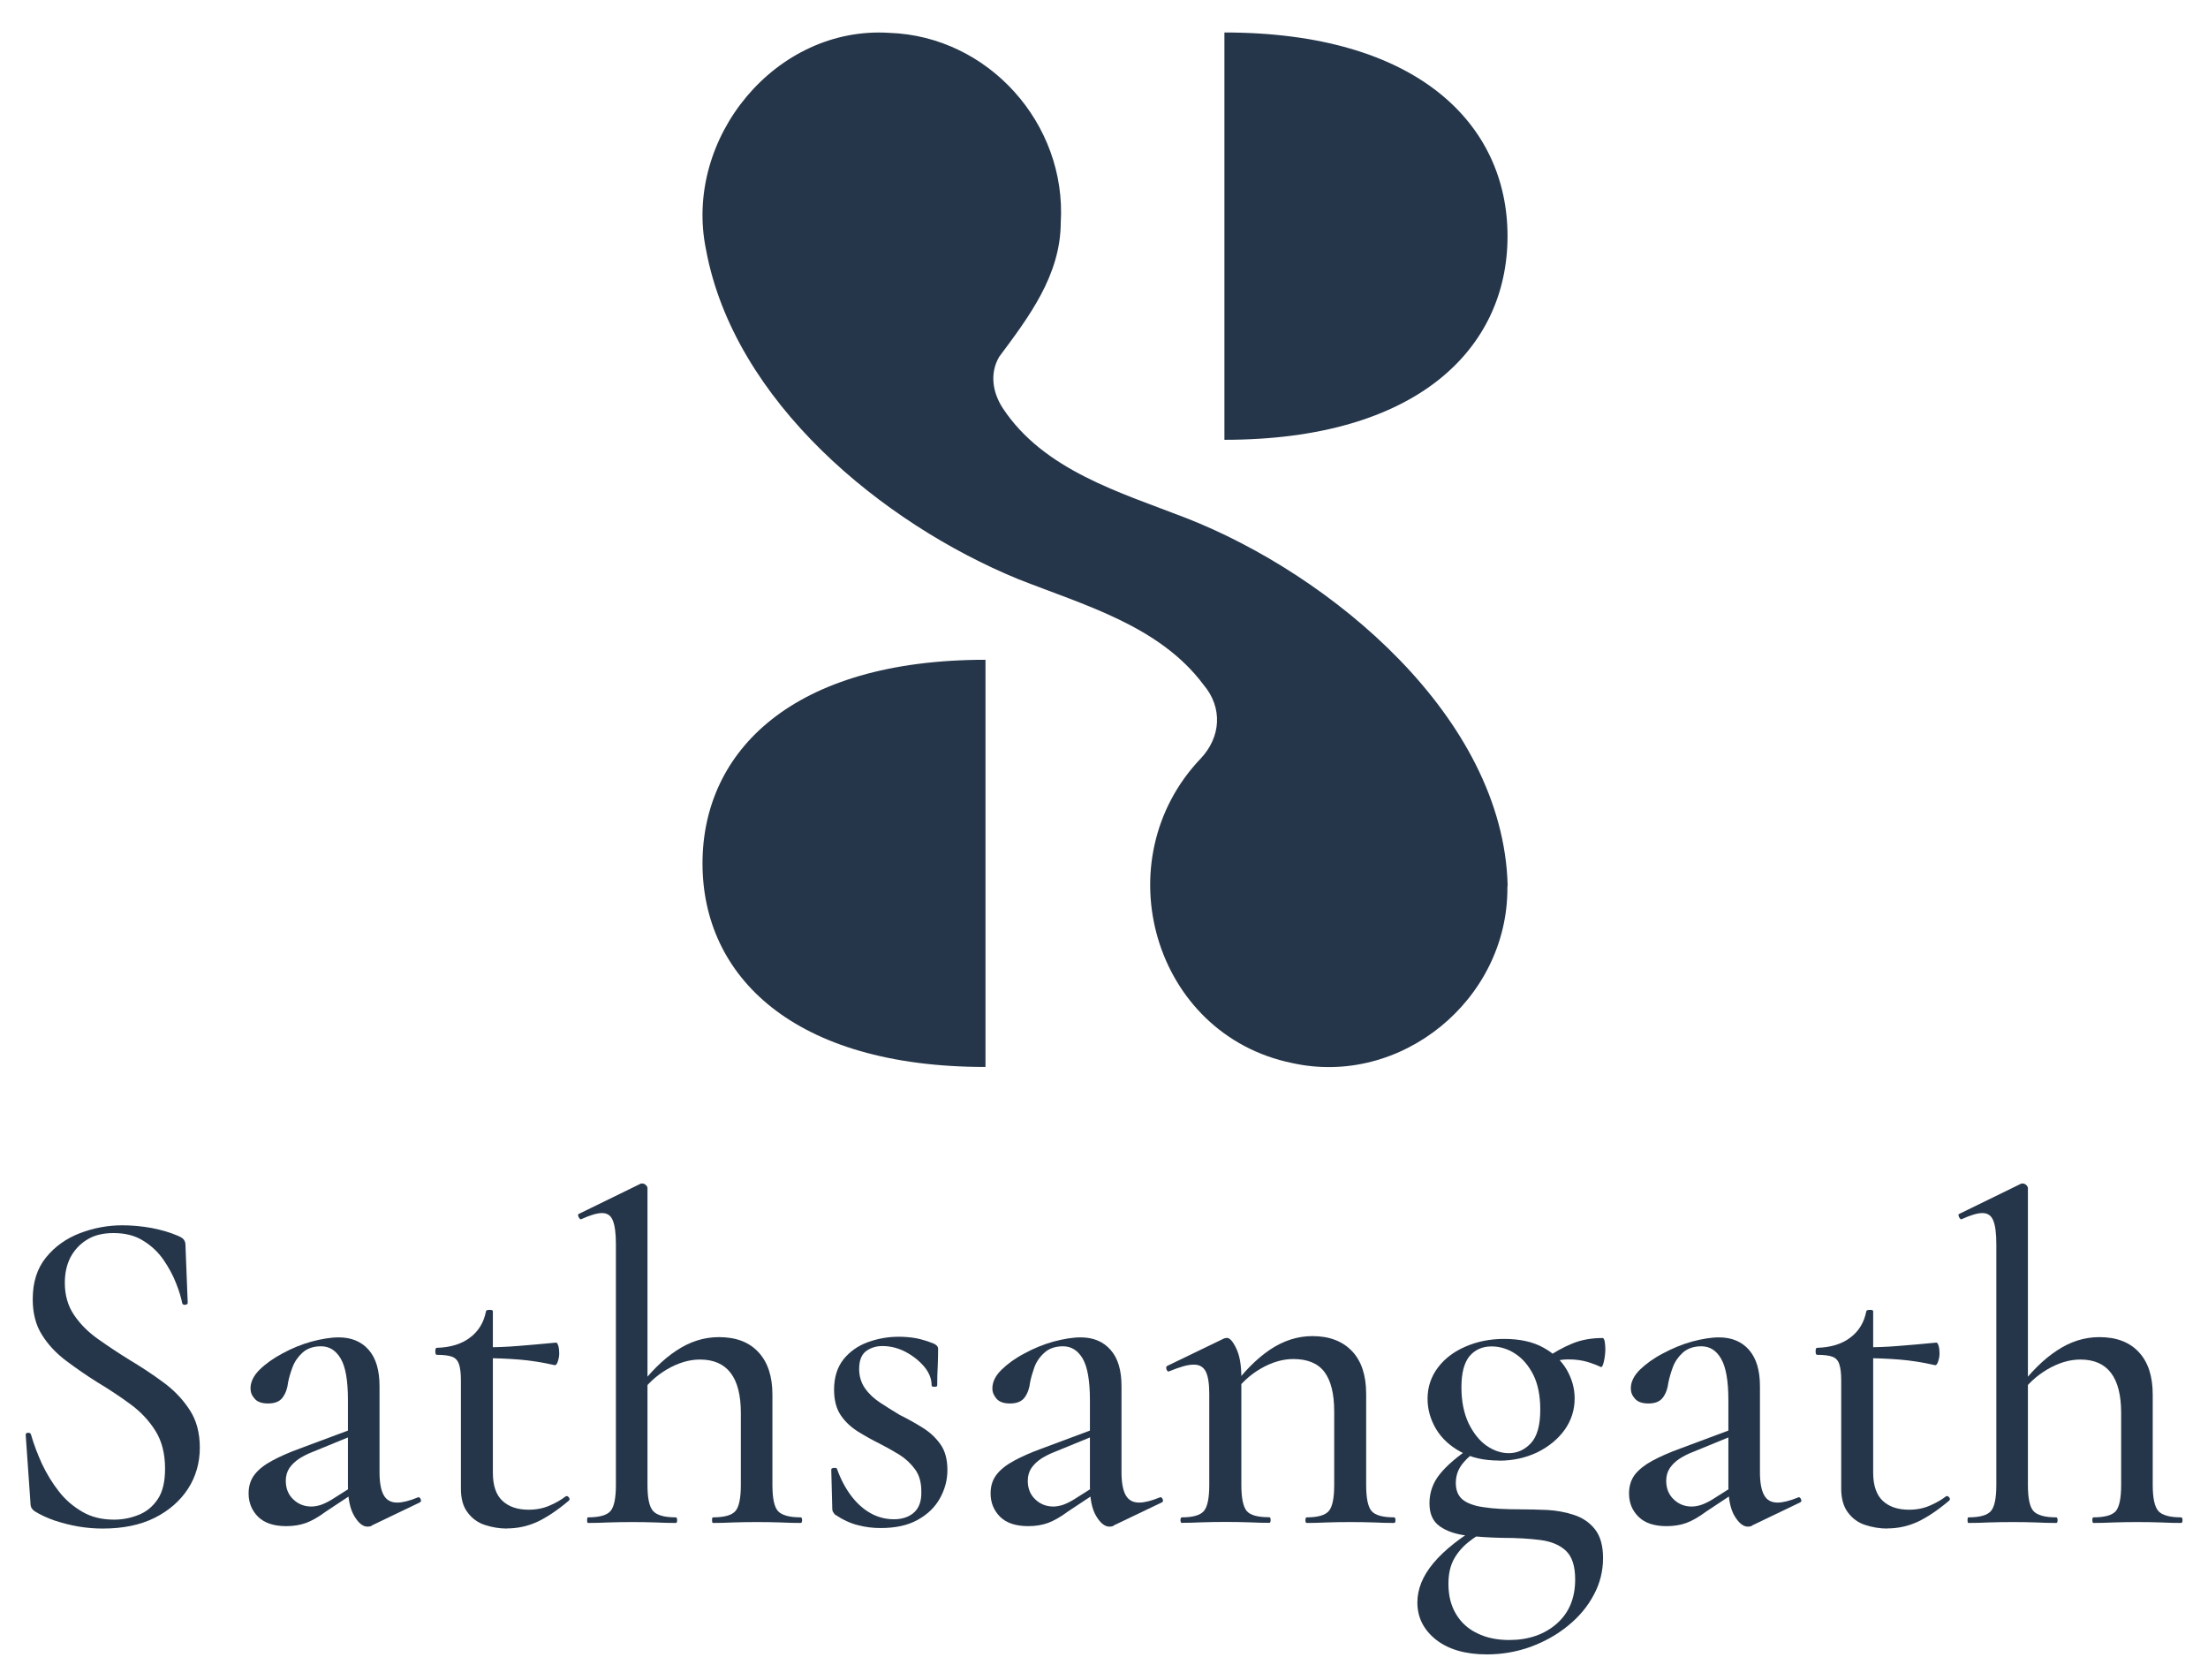
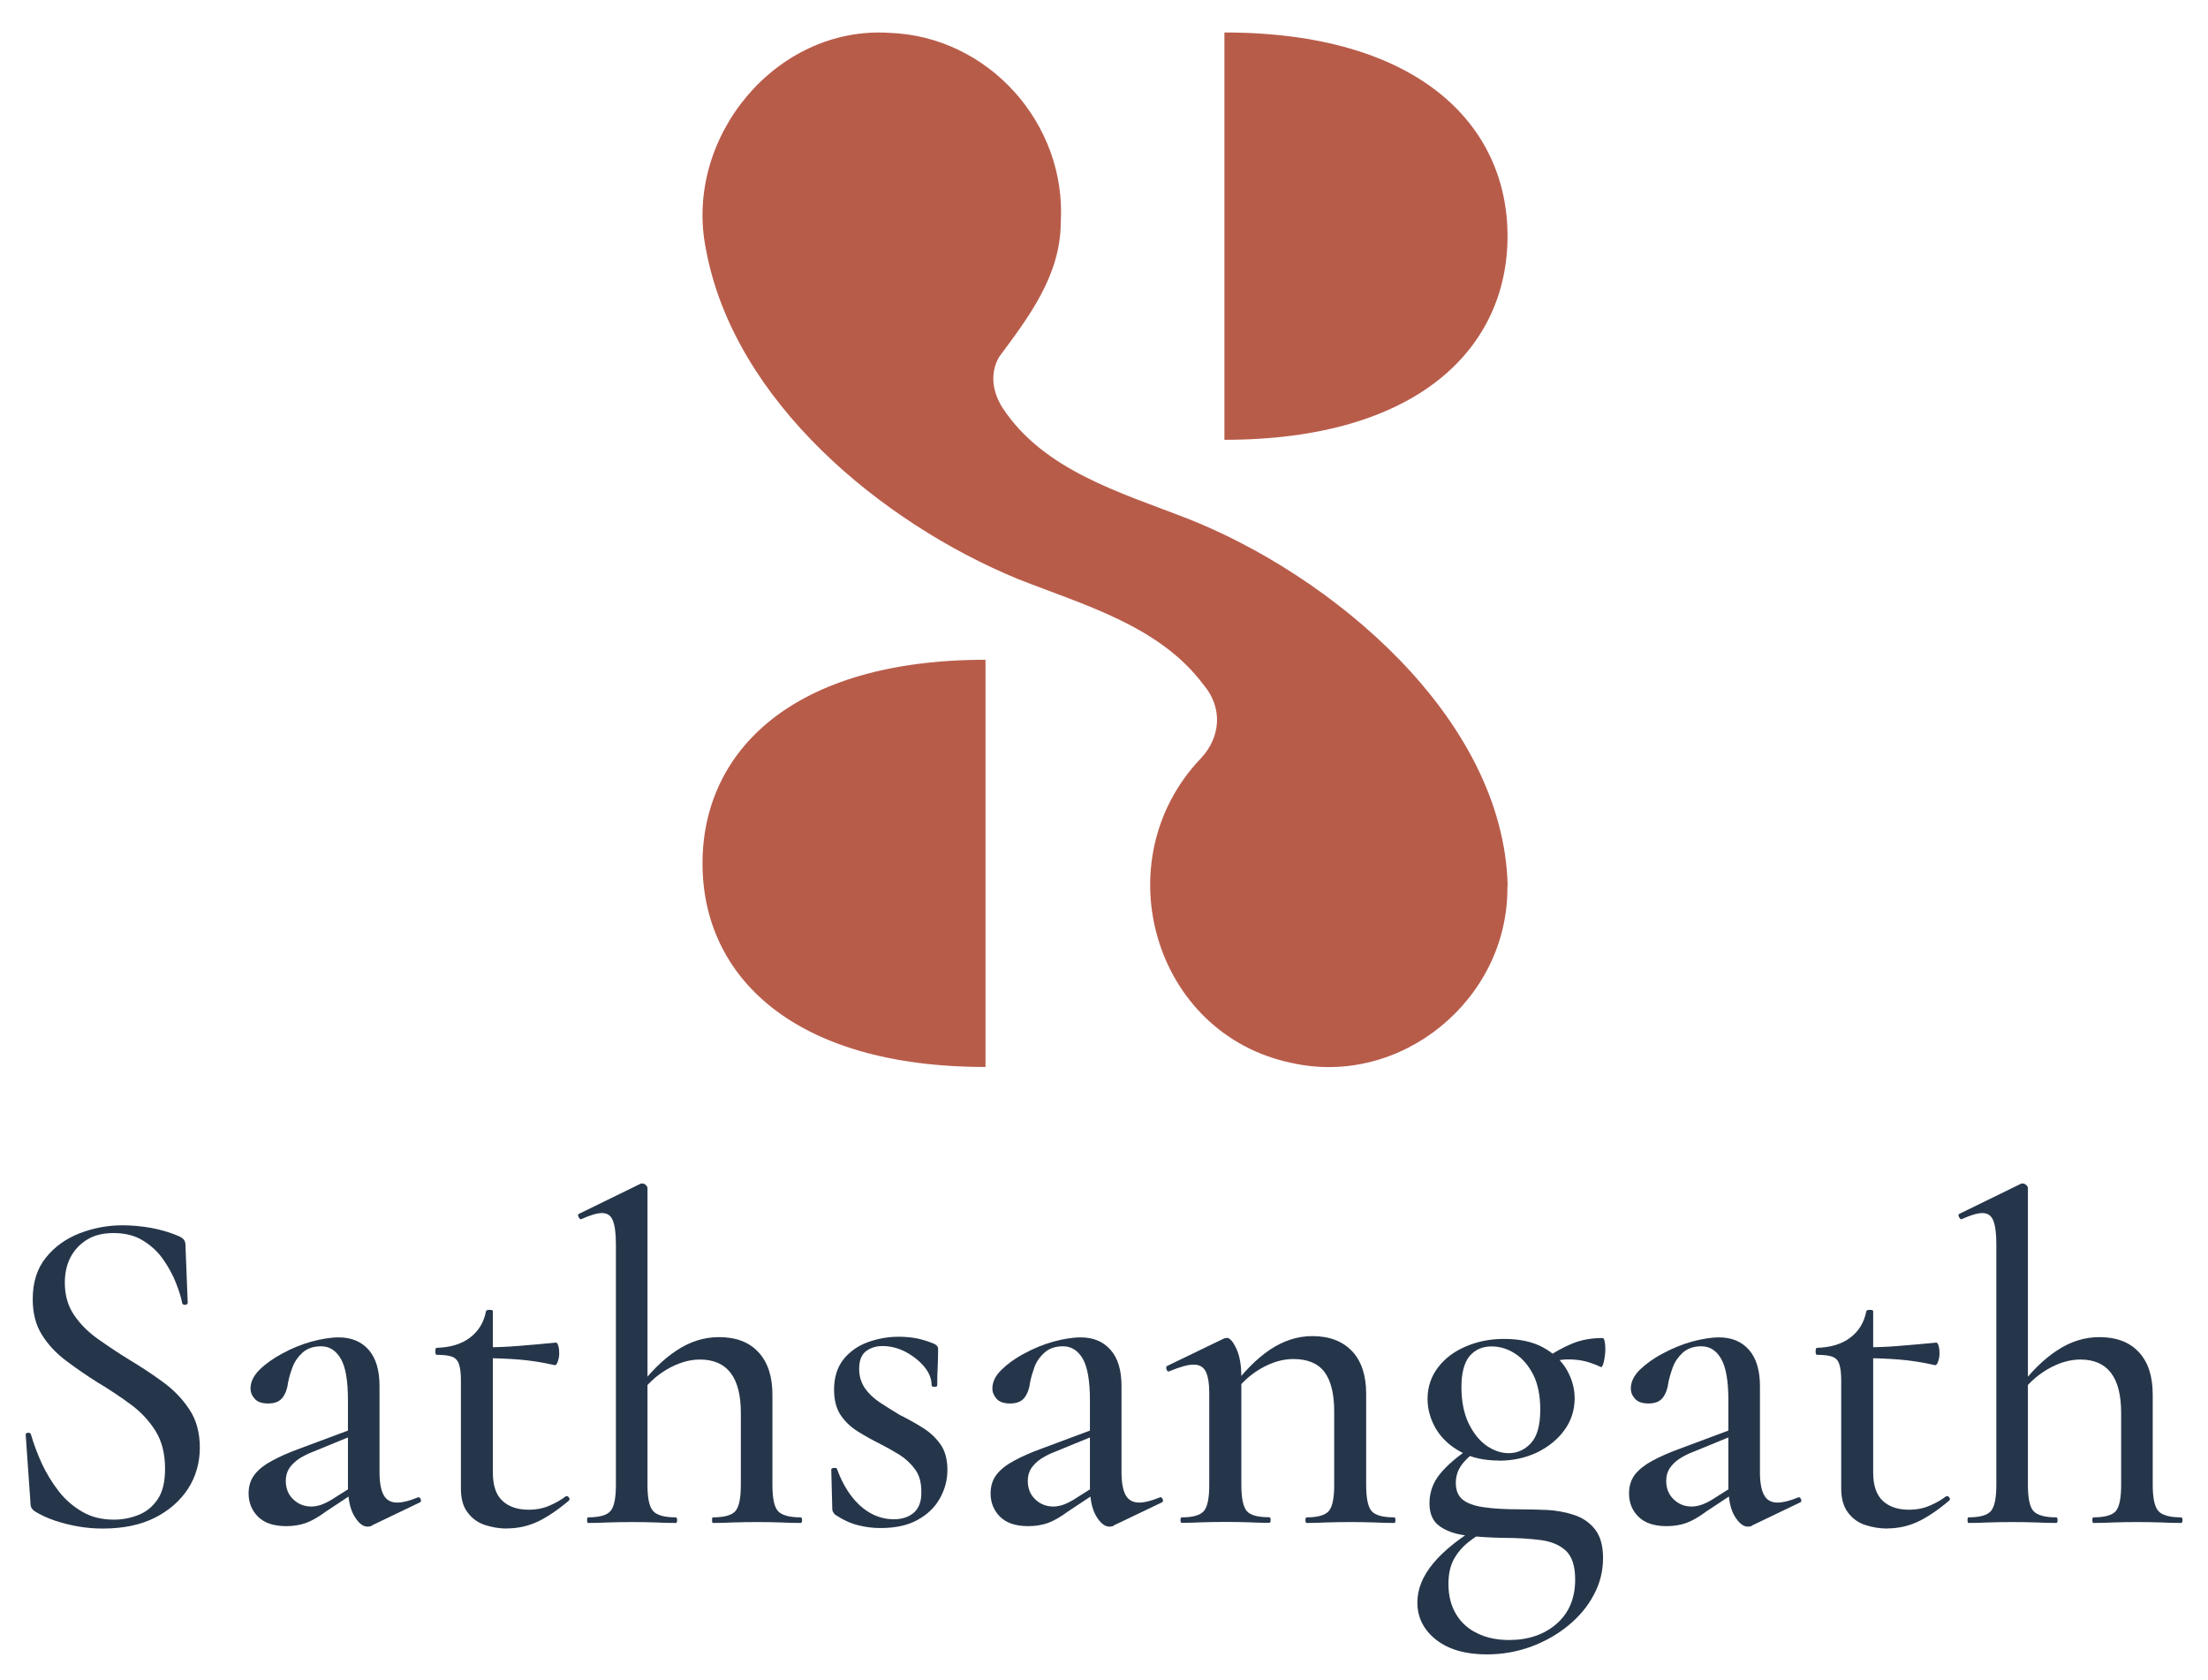
<svg xmlns="http://www.w3.org/2000/svg" viewBox="0 0 173.37 131.89" width="173.37" height="131.89">
  <g fill="#26364A">
    <path d="M5.09 100.71C5.09 101.69 5.33 102.53 5.82 103.25C6.30 103.96 6.93 104.59 7.71 105.14C8.49 105.69 9.31 106.24 10.19 106.78C11.09 107.32 11.96 107.89 12.80 108.51C13.64 109.12 14.33 109.84 14.87 110.66C15.42 111.48 15.69 112.48 15.69 113.66C15.69 114.83 15.38 115.94 14.76 116.89C14.14 117.84 13.27 118.60 12.14 119.17C11.01 119.73 9.66 120.01 8.07 120.01C7.44 120.01 6.80 119.96 6.16 119.85C5.52 119.74 4.90 119.58 4.32 119.39C3.74 119.19 3.20 118.95 2.72 118.65C2.62 118.58 2.54 118.50 2.48 118.40C2.42 118.30 2.39 118.15 2.39 117.96L2.02 112.69C2.00 112.57 2.05 112.50 2.19 112.49C2.32 112.48 2.40 112.52 2.43 112.62C2.65 113.38 2.94 114.15 3.30 114.94C3.67 115.72 4.11 116.44 4.62 117.09C5.12 117.74 5.74 118.27 6.46 118.69C7.17 119.11 8.01 119.31 8.95 119.31C9.61 119.31 10.25 119.19 10.87 118.94C11.49 118.70 11.99 118.29 12.38 117.71C12.77 117.14 12.96 116.34 12.96 115.31C12.96 114.13 12.71 113.14 12.20 112.33C11.69 111.52 11.03 110.82 10.23 110.24C9.43 109.65 8.57 109.08 7.67 108.54C6.82 108.01 6.00 107.44 5.21 106.85C4.42 106.26 3.78 105.58 3.30 104.81C2.81 104.04 2.57 103.11 2.57 102.00C2.57 100.68 2.91 99.59 3.61 98.73C4.30 97.87 5.19 97.24 6.27 96.82C7.35 96.41 8.46 96.20 9.60 96.20C10.36 96.20 11.12 96.27 11.90 96.41C12.68 96.56 13.38 96.77 14.01 97.04C14.23 97.14 14.38 97.24 14.45 97.35C14.52 97.46 14.56 97.58 14.56 97.70L14.74 102.29C14.74 102.37 14.68 102.42 14.56 102.44C14.44 102.46 14.36 102.43 14.31 102.33C14.23 101.91 14.08 101.39 13.83 100.76C13.59 100.14 13.26 99.53 12.85 98.93C12.44 98.33 11.91 97.82 11.26 97.42C10.62 97.01 9.84 96.81 8.91 96.81C8.06 96.81 7.36 96.99 6.80 97.35C6.24 97.70 5.82 98.17 5.52 98.74C5.23 99.32 5.09 99.98 5.09 100.71Z" />
    <path d="M22.48 119.82C21.51 119.82 20.77 119.58 20.27 119.09C19.78 118.60 19.52 117.99 19.52 117.25C19.52 116.66 19.68 116.17 20.00 115.76C20.31 115.36 20.77 115.00 21.37 114.68C21.96 114.36 22.68 114.04 23.53 113.73L27.69 112.18L27.80 112.66L24.48 114.02C24.12 114.16 23.78 114.34 23.48 114.53C23.18 114.73 22.93 114.97 22.73 115.25C22.54 115.53 22.44 115.87 22.44 116.26C22.44 116.85 22.63 117.34 23.02 117.71C23.41 118.09 23.89 118.28 24.45 118.28C24.66 118.28 24.89 118.24 25.14 118.17C25.38 118.09 25.67 117.96 26.01 117.76L28.16 116.40L28.24 116.92L25.58 118.68C25.02 119.10 24.50 119.39 24.03 119.57C23.55 119.74 23.04 119.82 22.48 119.82M29.19 119.79C29.09 119.84 28.98 119.86 28.86 119.86C28.49 119.86 28.15 119.58 27.82 119.03C27.49 118.48 27.32 117.69 27.32 116.66L27.32 109.93C27.32 108.41 27.14 107.33 26.76 106.68C26.38 106.03 25.87 105.70 25.21 105.70C24.60 105.70 24.12 105.87 23.75 106.20C23.39 106.53 23.13 106.91 22.97 107.34C22.81 107.77 22.69 108.17 22.62 108.54C22.57 109.00 22.43 109.39 22.20 109.71C21.97 110.03 21.59 110.19 21.05 110.19C20.57 110.19 20.21 110.07 20.00 109.82C19.78 109.58 19.67 109.31 19.67 109.01C19.67 108.50 19.91 108.01 20.38 107.54C20.85 107.08 21.46 106.64 22.18 106.26C22.91 105.86 23.67 105.55 24.46 105.33C25.25 105.12 25.96 105.00 26.60 105.00C27.59 105.00 28.38 105.33 28.95 105.98C29.52 106.63 29.80 107.58 29.80 108.83L29.80 115.59C29.80 116.39 29.91 117.00 30.13 117.39C30.35 117.78 30.70 117.97 31.19 117.97C31.60 117.97 32.14 117.84 32.79 117.57C32.89 117.52 32.97 117.56 33.03 117.70C33.09 117.83 33.06 117.92 32.94 117.97L29.19 119.77L29.19 119.79Z" />
    <path d="M39.80 120.01C39.21 120.01 38.64 119.91 38.08 119.73C37.52 119.55 37.07 119.22 36.72 118.75C36.36 118.29 36.19 117.66 36.19 116.88L36.19 108.39C36.19 107.83 36.14 107.40 36.04 107.11C35.94 106.81 35.76 106.62 35.50 106.52C35.23 106.42 34.83 106.37 34.29 106.37C34.22 106.37 34.18 106.28 34.18 106.09C34.18 105.91 34.22 105.82 34.29 105.82C35.36 105.79 36.23 105.53 36.90 105.02C37.57 104.52 37.99 103.83 38.16 102.95C38.18 102.87 38.27 102.84 38.45 102.84C38.62 102.84 38.70 102.87 38.70 102.95L38.70 115.63C38.70 116.63 38.95 117.37 39.45 117.83C39.95 118.30 40.64 118.53 41.51 118.53C42.12 118.53 42.67 118.42 43.17 118.20C43.67 117.98 44.07 117.75 44.39 117.50C44.49 117.43 44.58 117.45 44.66 117.56C44.75 117.66 44.74 117.76 44.65 117.83C43.75 118.59 42.92 119.14 42.17 119.49C41.42 119.83 40.63 120.00 39.80 120.00L39.80 120.01M43.55 107.18C42.58 106.96 41.64 106.81 40.74 106.74C39.84 106.67 38.90 106.63 37.90 106.63L37.90 105.78C38.87 105.78 39.81 105.75 40.72 105.67C41.63 105.60 42.61 105.51 43.66 105.41C43.73 105.41 43.79 105.50 43.84 105.67C43.89 105.84 43.91 106.04 43.91 106.26C43.91 106.45 43.88 106.66 43.80 106.89C43.73 107.11 43.64 107.20 43.55 107.18L43.55 107.18Z" />
    <path d="M46.17 119.57C46.12 119.57 46.10 119.49 46.10 119.35C46.10 119.20 46.12 119.13 46.17 119.13C47.07 119.13 47.66 118.96 47.94 118.63C48.22 118.30 48.36 117.62 48.36 116.59L48.36 97.70C48.36 96.84 48.28 96.22 48.12 95.83C47.97 95.43 47.68 95.24 47.27 95.24C46.90 95.24 46.37 95.39 45.66 95.71C45.59 95.76 45.52 95.71 45.44 95.57C45.37 95.42 45.37 95.34 45.44 95.31L50.33 92.92L50.44 92.92C50.54 92.92 50.63 92.96 50.71 93.04C50.79 93.11 50.84 93.20 50.84 93.29L50.84 116.59C50.84 117.62 50.98 118.30 51.28 118.63C51.57 118.96 52.16 119.13 53.06 119.13C53.13 119.13 53.17 119.21 53.17 119.35C53.17 119.50 53.13 119.57 53.06 119.57C52.60 119.57 52.08 119.56 51.49 119.53C50.91 119.51 50.29 119.50 49.63 119.50C48.98 119.50 48.35 119.51 47.76 119.53C47.16 119.56 46.63 119.57 46.17 119.57L46.17 119.57M55.98 119.57C55.93 119.57 55.91 119.49 55.91 119.35C55.91 119.20 55.93 119.13 55.98 119.13C56.88 119.13 57.47 118.96 57.75 118.63C58.03 118.30 58.17 117.62 58.17 116.59L58.17 110.93C58.17 108.14 57.10 106.74 54.96 106.74C54.11 106.74 53.25 107.00 52.37 107.51C51.49 108.03 50.77 108.71 50.18 109.57L50.00 109.13C51.02 107.76 52.06 106.72 53.12 106.03C54.17 105.33 55.28 104.98 56.45 104.98C57.79 104.98 58.82 105.37 59.55 106.16C60.28 106.94 60.65 108.05 60.65 109.50L60.65 116.59C60.65 117.62 60.79 118.30 61.08 118.63C61.37 118.96 61.97 119.13 62.87 119.13C62.94 119.13 62.98 119.21 62.98 119.35C62.98 119.50 62.94 119.57 62.87 119.57C62.41 119.57 61.88 119.56 61.30 119.53C60.72 119.51 60.10 119.50 59.44 119.50C58.79 119.50 58.16 119.51 57.56 119.53C56.97 119.56 56.44 119.57 55.98 119.57L55.98 119.57Z" />
    <path d="M67.46 107.47C67.46 108.06 67.62 108.57 67.92 109.00C68.22 109.43 68.62 109.80 69.10 110.12C69.59 110.44 70.10 110.76 70.63 111.08C71.27 111.40 71.87 111.73 72.44 112.09C73.01 112.44 73.48 112.88 73.84 113.39C74.21 113.91 74.39 114.58 74.39 115.42C74.39 116.20 74.19 116.94 73.80 117.64C73.41 118.34 72.83 118.90 72.05 119.33C71.28 119.76 70.31 119.97 69.14 119.97C68.55 119.97 67.97 119.90 67.39 119.75C66.80 119.61 66.19 119.33 65.56 118.91C65.51 118.86 65.47 118.80 65.42 118.72C65.37 118.65 65.35 118.57 65.35 118.47L65.27 115.38C65.27 115.30 65.34 115.26 65.47 115.25C65.61 115.24 65.69 115.26 65.71 115.30C66.00 116.11 66.37 116.82 66.82 117.42C67.27 118.02 67.78 118.48 68.35 118.80C68.92 119.12 69.54 119.28 70.19 119.28C70.85 119.28 71.41 119.09 71.80 118.72C72.18 118.36 72.37 117.80 72.34 117.07C72.34 116.38 72.18 115.81 71.85 115.36C71.52 114.91 71.12 114.53 70.63 114.22C70.14 113.92 69.63 113.63 69.10 113.36C68.52 113.07 67.94 112.75 67.39 112.41C66.83 112.06 66.37 111.64 66.02 111.12C65.67 110.61 65.49 109.93 65.49 109.10C65.49 108.12 65.75 107.33 66.24 106.71C66.74 106.10 67.38 105.65 68.16 105.37C68.94 105.09 69.74 104.95 70.56 104.95C71.05 104.95 71.51 104.99 71.95 105.07C72.39 105.16 72.85 105.30 73.34 105.50C73.55 105.60 73.66 105.73 73.66 105.90C73.66 106.34 73.65 106.80 73.63 107.26C73.60 107.73 73.59 108.23 73.59 108.77C73.59 108.85 73.52 108.88 73.37 108.88C73.23 108.88 73.15 108.85 73.15 108.77C73.15 108.26 72.96 107.77 72.57 107.30C72.18 106.84 71.69 106.45 71.11 106.14C70.53 105.84 69.92 105.68 69.29 105.68C68.78 105.68 68.35 105.82 67.99 106.09C67.64 106.36 67.46 106.82 67.46 107.49L67.46 107.47Z" />
    <path d="M80.74 119.82C79.77 119.82 79.03 119.58 78.53 119.09C78.04 118.60 77.78 117.99 77.78 117.25C77.78 116.66 77.94 116.17 78.26 115.76C78.57 115.36 79.03 115.00 79.63 114.68C80.22 114.36 80.94 114.04 81.79 113.73L85.95 112.18L86.06 112.66L82.74 114.02C82.38 114.16 82.04 114.34 81.74 114.53C81.44 114.73 81.19 114.97 80.99 115.25C80.80 115.53 80.70 115.87 80.70 116.26C80.70 116.85 80.89 117.34 81.28 117.71C81.67 118.09 82.15 118.28 82.71 118.28C82.92 118.28 83.15 118.24 83.40 118.17C83.64 118.09 83.93 117.96 84.27 117.76L86.42 116.40L86.50 116.92L83.84 118.68C83.28 119.10 82.76 119.39 82.29 119.57C81.81 119.74 81.30 119.82 80.74 119.82M87.44 119.79C87.34 119.84 87.24 119.86 87.11 119.86C86.75 119.86 86.40 119.58 86.07 119.03C85.74 118.48 85.58 117.69 85.58 116.66L85.58 109.93C85.58 108.41 85.39 107.33 85.02 106.68C84.64 106.03 84.12 105.70 83.47 105.70C82.86 105.70 82.37 105.87 82.01 106.20C81.64 106.53 81.38 106.91 81.22 107.34C81.07 107.77 80.95 108.17 80.88 108.54C80.83 109.00 80.69 109.39 80.46 109.71C80.23 110.03 79.84 110.19 79.31 110.19C78.82 110.19 78.47 110.07 78.25 109.82C78.04 109.58 77.92 109.31 77.92 109.01C77.92 108.50 78.16 108.01 78.64 107.54C79.11 107.08 79.71 106.64 80.44 106.26C81.17 105.86 81.93 105.55 82.72 105.33C83.51 105.12 84.22 105.00 84.85 105.00C85.85 105.00 86.63 105.33 87.20 105.98C87.78 106.63 88.06 107.58 88.06 108.83L88.06 115.59C88.06 116.39 88.17 117.00 88.39 117.39C88.61 117.78 88.96 117.97 89.45 117.97C89.86 117.97 90.39 117.84 91.05 117.57C91.15 117.52 91.23 117.56 91.29 117.70C91.35 117.83 91.32 117.92 91.20 117.97L87.44 119.77L87.44 119.79Z" />
    <path d="M92.80 119.57C92.73 119.57 92.69 119.49 92.69 119.35C92.69 119.20 92.73 119.13 92.80 119.13C93.68 119.13 94.25 118.96 94.53 118.63C94.81 118.30 94.95 117.62 94.95 116.59L94.95 109.42C94.95 108.64 94.86 108.06 94.68 107.69C94.49 107.32 94.18 107.14 93.75 107.14C93.50 107.14 93.22 107.18 92.91 107.27C92.59 107.36 92.23 107.49 91.81 107.66C91.72 107.71 91.65 107.66 91.60 107.53C91.55 107.40 91.56 107.30 91.63 107.25L96.12 105.08C96.21 105.06 96.29 105.04 96.34 105.04C96.56 105.04 96.80 105.31 97.06 105.85C97.33 106.39 97.47 107.16 97.47 108.17L97.47 116.59C97.47 117.61 97.61 118.29 97.89 118.63C98.17 118.96 98.75 119.12 99.66 119.12C99.73 119.12 99.77 119.20 99.77 119.34C99.77 119.49 99.73 119.56 99.66 119.56C99.19 119.56 98.67 119.55 98.09 119.52C97.50 119.50 96.88 119.49 96.23 119.49C95.58 119.49 94.95 119.50 94.35 119.52C93.75 119.55 93.24 119.56 92.80 119.56L92.80 119.57M102.61 119.57C102.53 119.57 102.50 119.49 102.50 119.35C102.50 119.20 102.54 119.13 102.61 119.13C103.48 119.13 104.06 118.96 104.34 118.63C104.62 118.30 104.76 117.62 104.76 116.59L104.76 110.82C104.76 109.42 104.50 108.39 103.99 107.71C103.48 107.04 102.67 106.70 101.55 106.70C100.70 106.70 99.84 106.96 98.98 107.46C98.12 107.96 97.38 108.65 96.78 109.53L96.63 109.09C97.63 107.72 98.66 106.68 99.71 105.97C100.77 105.26 101.88 104.90 103.05 104.90C104.38 104.90 105.42 105.30 106.16 106.08C106.90 106.86 107.27 107.98 107.27 109.43L107.27 116.59C107.27 117.62 107.41 118.30 107.69 118.63C107.97 118.96 108.56 119.13 109.46 119.13C109.54 119.13 109.57 119.21 109.57 119.35C109.57 119.50 109.54 119.57 109.46 119.57C109.00 119.57 108.48 119.56 107.90 119.53C107.31 119.51 106.69 119.50 106.04 119.50C105.38 119.50 104.75 119.51 104.16 119.53C103.56 119.56 103.05 119.57 102.61 119.57L102.61 119.57Z" />
    <path d="M116.76 129.89C115.08 129.89 113.75 129.51 112.76 128.74C111.78 127.96 111.29 126.99 111.29 125.81C111.29 124.76 111.71 123.72 112.56 122.71C113.41 121.69 114.71 120.67 116.46 119.64L116.87 120.08C116.28 120.37 115.75 120.71 115.28 121.09C114.81 121.47 114.43 121.92 114.15 122.43C113.87 122.95 113.73 123.59 113.73 124.35C113.73 125.28 113.93 126.07 114.33 126.73C114.73 127.40 115.29 127.90 116.01 128.24C116.72 128.59 117.56 128.76 118.50 128.76C120.01 128.76 121.25 128.33 122.22 127.49C123.19 126.64 123.68 125.49 123.68 124.01C123.68 122.96 123.44 122.21 122.95 121.75C122.47 121.30 121.80 121.02 120.95 120.91C120.10 120.80 119.10 120.74 117.96 120.74C116.96 120.72 116.03 120.66 115.17 120.56C114.31 120.46 113.60 120.22 113.06 119.84C112.51 119.46 112.24 118.86 112.24 118.02C112.24 117.19 112.51 116.40 113.06 115.73C113.60 115.06 114.41 114.36 115.48 113.65L115.88 113.94C115.32 114.36 114.92 114.76 114.68 115.14C114.43 115.52 114.31 115.96 114.31 116.44C114.31 117.01 114.49 117.44 114.84 117.73C115.19 118.02 115.74 118.23 116.48 118.33C117.22 118.45 118.19 118.50 119.38 118.50C120.04 118.50 120.73 118.52 121.48 118.55C122.22 118.59 122.92 118.72 123.59 118.94C124.26 119.16 124.81 119.53 125.23 120.06C125.65 120.59 125.87 121.34 125.87 122.32C125.87 123.35 125.63 124.32 125.14 125.22C124.66 126.13 123.99 126.93 123.13 127.63C122.28 128.33 121.30 128.88 120.20 129.29C119.09 129.69 117.94 129.89 116.75 129.89L116.76 129.89M117.70 114.67C116.53 114.67 115.53 114.45 114.70 113.99C113.86 113.54 113.21 112.94 112.76 112.20C112.32 111.45 112.09 110.66 112.09 109.82C112.09 108.90 112.37 108.07 112.91 107.36C113.45 106.65 114.18 106.10 115.10 105.71C116.01 105.32 117.01 105.12 118.10 105.12C119.34 105.12 120.37 105.35 121.18 105.80C122.00 106.25 122.61 106.84 123.02 107.54C123.43 108.26 123.64 109.00 123.64 109.79C123.64 110.69 123.38 111.52 122.86 112.25C122.34 112.98 121.62 113.57 120.72 114.02C119.82 114.45 118.82 114.68 117.70 114.68L117.70 114.67M118.47 114.09C119.15 114.09 119.73 113.82 120.21 113.30C120.70 112.77 120.94 111.90 120.94 110.67C120.94 109.59 120.76 108.68 120.40 107.95C120.03 107.22 119.56 106.66 118.97 106.28C118.39 105.90 117.77 105.71 117.11 105.71C116.39 105.71 115.81 105.97 115.38 106.48C114.96 107.00 114.75 107.81 114.75 108.91C114.75 110.01 114.94 110.96 115.31 111.74C115.69 112.52 116.16 113.11 116.73 113.51C117.30 113.90 117.88 114.09 118.46 114.09L118.47 114.09M121.16 107.95L121.20 106.74C121.98 106.20 122.73 105.78 123.44 105.49C124.16 105.19 124.96 105.05 125.83 105.05C125.91 105.05 125.96 105.14 126.00 105.32C126.03 105.50 126.05 105.71 126.05 105.93C126.05 106.22 126.01 106.54 125.94 106.88C125.86 107.23 125.78 107.37 125.68 107.32C125.39 107.18 125.03 107.04 124.59 106.91C124.15 106.79 123.68 106.73 123.17 106.73C122.85 106.73 122.56 106.76 122.29 106.81C122.02 106.86 121.74 106.93 121.45 107.03L121.16 107.95L121.16 107.95Z" />
    <path d="M130.86 119.82C129.89 119.82 129.16 119.58 128.66 119.09C128.16 118.60 127.91 117.99 127.91 117.25C127.91 116.66 128.07 116.17 128.38 115.76C128.70 115.36 129.16 115.00 129.75 114.68C130.35 114.36 131.07 114.04 131.92 113.73L136.08 112.18L136.19 112.66L132.87 114.02C132.50 114.16 132.17 114.34 131.87 114.53C131.56 114.73 131.32 114.97 131.12 115.25C130.93 115.53 130.83 115.87 130.83 116.26C130.83 116.85 131.02 117.34 131.41 117.71C131.80 118.09 132.27 118.28 132.83 118.28C133.05 118.28 133.28 118.24 133.52 118.17C133.77 118.09 134.06 117.96 134.40 117.76L136.55 116.40L136.62 116.92L133.96 118.68C133.40 119.10 132.89 119.39 132.41 119.57C131.94 119.74 131.42 119.82 130.86 119.82M137.57 119.79C137.47 119.84 137.36 119.86 137.24 119.86C136.88 119.86 136.53 119.58 136.20 119.03C135.87 118.48 135.71 117.69 135.71 116.66L135.71 109.93C135.71 108.41 135.52 107.33 135.14 106.68C134.77 106.03 134.25 105.70 133.59 105.70C132.99 105.70 132.50 105.87 132.13 106.20C131.77 106.53 131.51 106.91 131.35 107.34C131.19 107.77 131.08 108.17 131.00 108.54C130.95 109.00 130.81 109.39 130.58 109.71C130.35 110.03 129.97 110.19 129.44 110.19C128.95 110.19 128.60 110.07 128.38 109.82C128.16 109.58 128.05 109.31 128.05 109.01C128.05 108.50 128.29 108.01 128.76 107.54C129.24 107.08 129.84 106.64 130.57 106.26C131.30 105.87 132.06 105.55 132.85 105.33C133.64 105.12 134.35 105.00 134.98 105.00C135.97 105.00 136.76 105.33 137.33 105.98C137.90 106.63 138.19 107.58 138.19 108.83L138.19 115.59C138.19 116.39 138.30 117.00 138.52 117.39C138.73 117.78 139.09 117.97 139.57 117.97C139.98 117.97 140.52 117.84 141.18 117.57C141.27 117.52 141.35 117.56 141.41 117.70C141.48 117.83 141.44 117.92 141.32 117.97L137.57 119.77L137.57 119.79Z" />
    <path d="M148.18 120.01C147.59 120.01 147.02 119.91 146.46 119.73C145.90 119.55 145.45 119.22 145.10 118.75C144.75 118.29 144.57 117.66 144.57 116.88L144.57 108.39C144.57 107.83 144.52 107.40 144.42 107.11C144.33 106.81 144.14 106.62 143.88 106.52C143.61 106.42 143.21 106.37 142.67 106.37C142.60 106.37 142.56 106.28 142.56 106.09C142.56 105.91 142.60 105.82 142.67 105.82C143.74 105.79 144.61 105.53 145.28 105.02C145.95 104.52 146.37 103.83 146.54 102.95C146.56 102.87 146.66 102.84 146.83 102.84C147.00 102.84 147.08 102.87 147.08 102.95L147.08 115.63C147.08 116.63 147.34 117.37 147.83 117.83C148.33 118.30 149.02 118.53 149.89 118.53C150.50 118.53 151.05 118.42 151.55 118.20C152.05 117.98 152.45 117.75 152.77 117.50C152.87 117.43 152.96 117.45 153.05 117.56C153.13 117.66 153.13 117.76 153.03 117.83C152.13 118.59 151.30 119.14 150.55 119.49C149.80 119.83 149.01 120.00 148.18 120.00L148.18 120.01M151.93 107.18C150.96 106.96 150.02 106.81 149.12 106.74C148.22 106.67 147.28 106.63 146.28 106.63L146.28 105.78C147.25 105.78 148.19 105.75 149.10 105.67C150.02 105.60 151.00 105.51 152.04 105.41C152.11 105.41 152.17 105.50 152.22 105.67C152.27 105.84 152.29 106.04 152.29 106.26C152.29 106.45 152.26 106.66 152.18 106.89C152.11 107.11 152.03 107.20 151.93 107.18L151.93 107.18Z" />
    <path d="M154.56 119.57C154.51 119.57 154.49 119.49 154.49 119.35C154.49 119.20 154.51 119.13 154.56 119.13C155.46 119.13 156.05 118.96 156.33 118.63C156.61 118.30 156.75 117.62 156.75 116.59L156.75 97.70C156.75 96.84 156.67 96.22 156.51 95.83C156.35 95.43 156.07 95.24 155.65 95.24C155.29 95.24 154.75 95.39 154.05 95.71C153.98 95.76 153.91 95.71 153.83 95.57C153.76 95.42 153.76 95.34 153.83 95.31L158.72 92.92L158.83 92.92C158.92 92.92 159.02 92.96 159.10 93.04C159.18 93.11 159.23 93.20 159.23 93.29L159.23 116.59C159.23 117.62 159.37 118.30 159.66 118.63C159.96 118.96 160.55 119.13 161.45 119.13C161.52 119.13 161.56 119.21 161.56 119.35C161.56 119.50 161.52 119.57 161.45 119.57C160.99 119.57 160.47 119.56 159.88 119.53C159.30 119.51 158.68 119.50 158.02 119.50C157.37 119.50 156.74 119.51 156.14 119.53C155.55 119.56 155.02 119.57 154.56 119.57L154.56 119.57M164.37 119.57C164.32 119.57 164.29 119.49 164.29 119.35C164.29 119.20 164.32 119.13 164.37 119.13C165.27 119.13 165.86 118.96 166.14 118.63C166.41 118.30 166.55 117.62 166.55 116.59L166.55 110.93C166.55 108.14 165.49 106.74 163.35 106.74C162.50 106.74 161.63 107.00 160.76 107.51C159.88 108.03 159.15 108.71 158.57 109.57L158.39 109.13C159.41 107.76 160.45 106.72 161.51 106.03C162.56 105.33 163.67 104.98 164.84 104.98C166.18 104.98 167.21 105.37 167.94 106.16C168.67 106.94 169.03 108.05 169.03 109.50L169.03 116.59C169.03 117.62 169.18 118.30 169.47 118.63C169.76 118.96 170.36 119.13 171.25 119.13C171.33 119.13 171.37 119.21 171.37 119.35C171.37 119.50 171.33 119.57 171.25 119.57C170.79 119.57 170.27 119.56 169.69 119.53C169.10 119.51 168.48 119.50 167.83 119.50C167.18 119.50 166.55 119.51 165.95 119.53C165.35 119.56 164.82 119.57 164.36 119.57L164.37 119.57Z" />
+   </g>
+   <g fill="#B85C4A">
    <path d="M118.37 69.51L118.36 69.69C118.40 78.51 109.98 85.36 101.45 83.46C90.54 81.22 86.65 67.54 94.29 59.54C95.85 57.88 96.04 55.57 94.49 53.75C91.02 49.11 85.08 47.50 79.93 45.46C69.30 41.09 57.63 31.54 55.43 19.57C53.65 10.85 60.91 2.00 69.84 2.58C77.62 2.85 83.76 9.72 83.29 17.48C83.27 21.62 80.78 24.89 78.45 28.02C77.71 29.30 77.92 30.79 78.74 32.05C81.96 36.93 87.98 38.67 93.13 40.67C104.47 45.10 118.04 56.28 118.38 69.52L118.37 69.51Z" />
    <path d="M77.38 51.80L77.38 83.77C62.25 83.77 55.16 76.62 55.16 67.79C55.16 58.95 62.26 51.80 77.38 51.80Z" />
    <path d="M96.14 34.53L96.14 2.55C111.27 2.55 118.37 9.72 118.37 18.54C118.37 27.37 111.27 34.53 96.14 34.53Z" />
  </g>
</svg>
